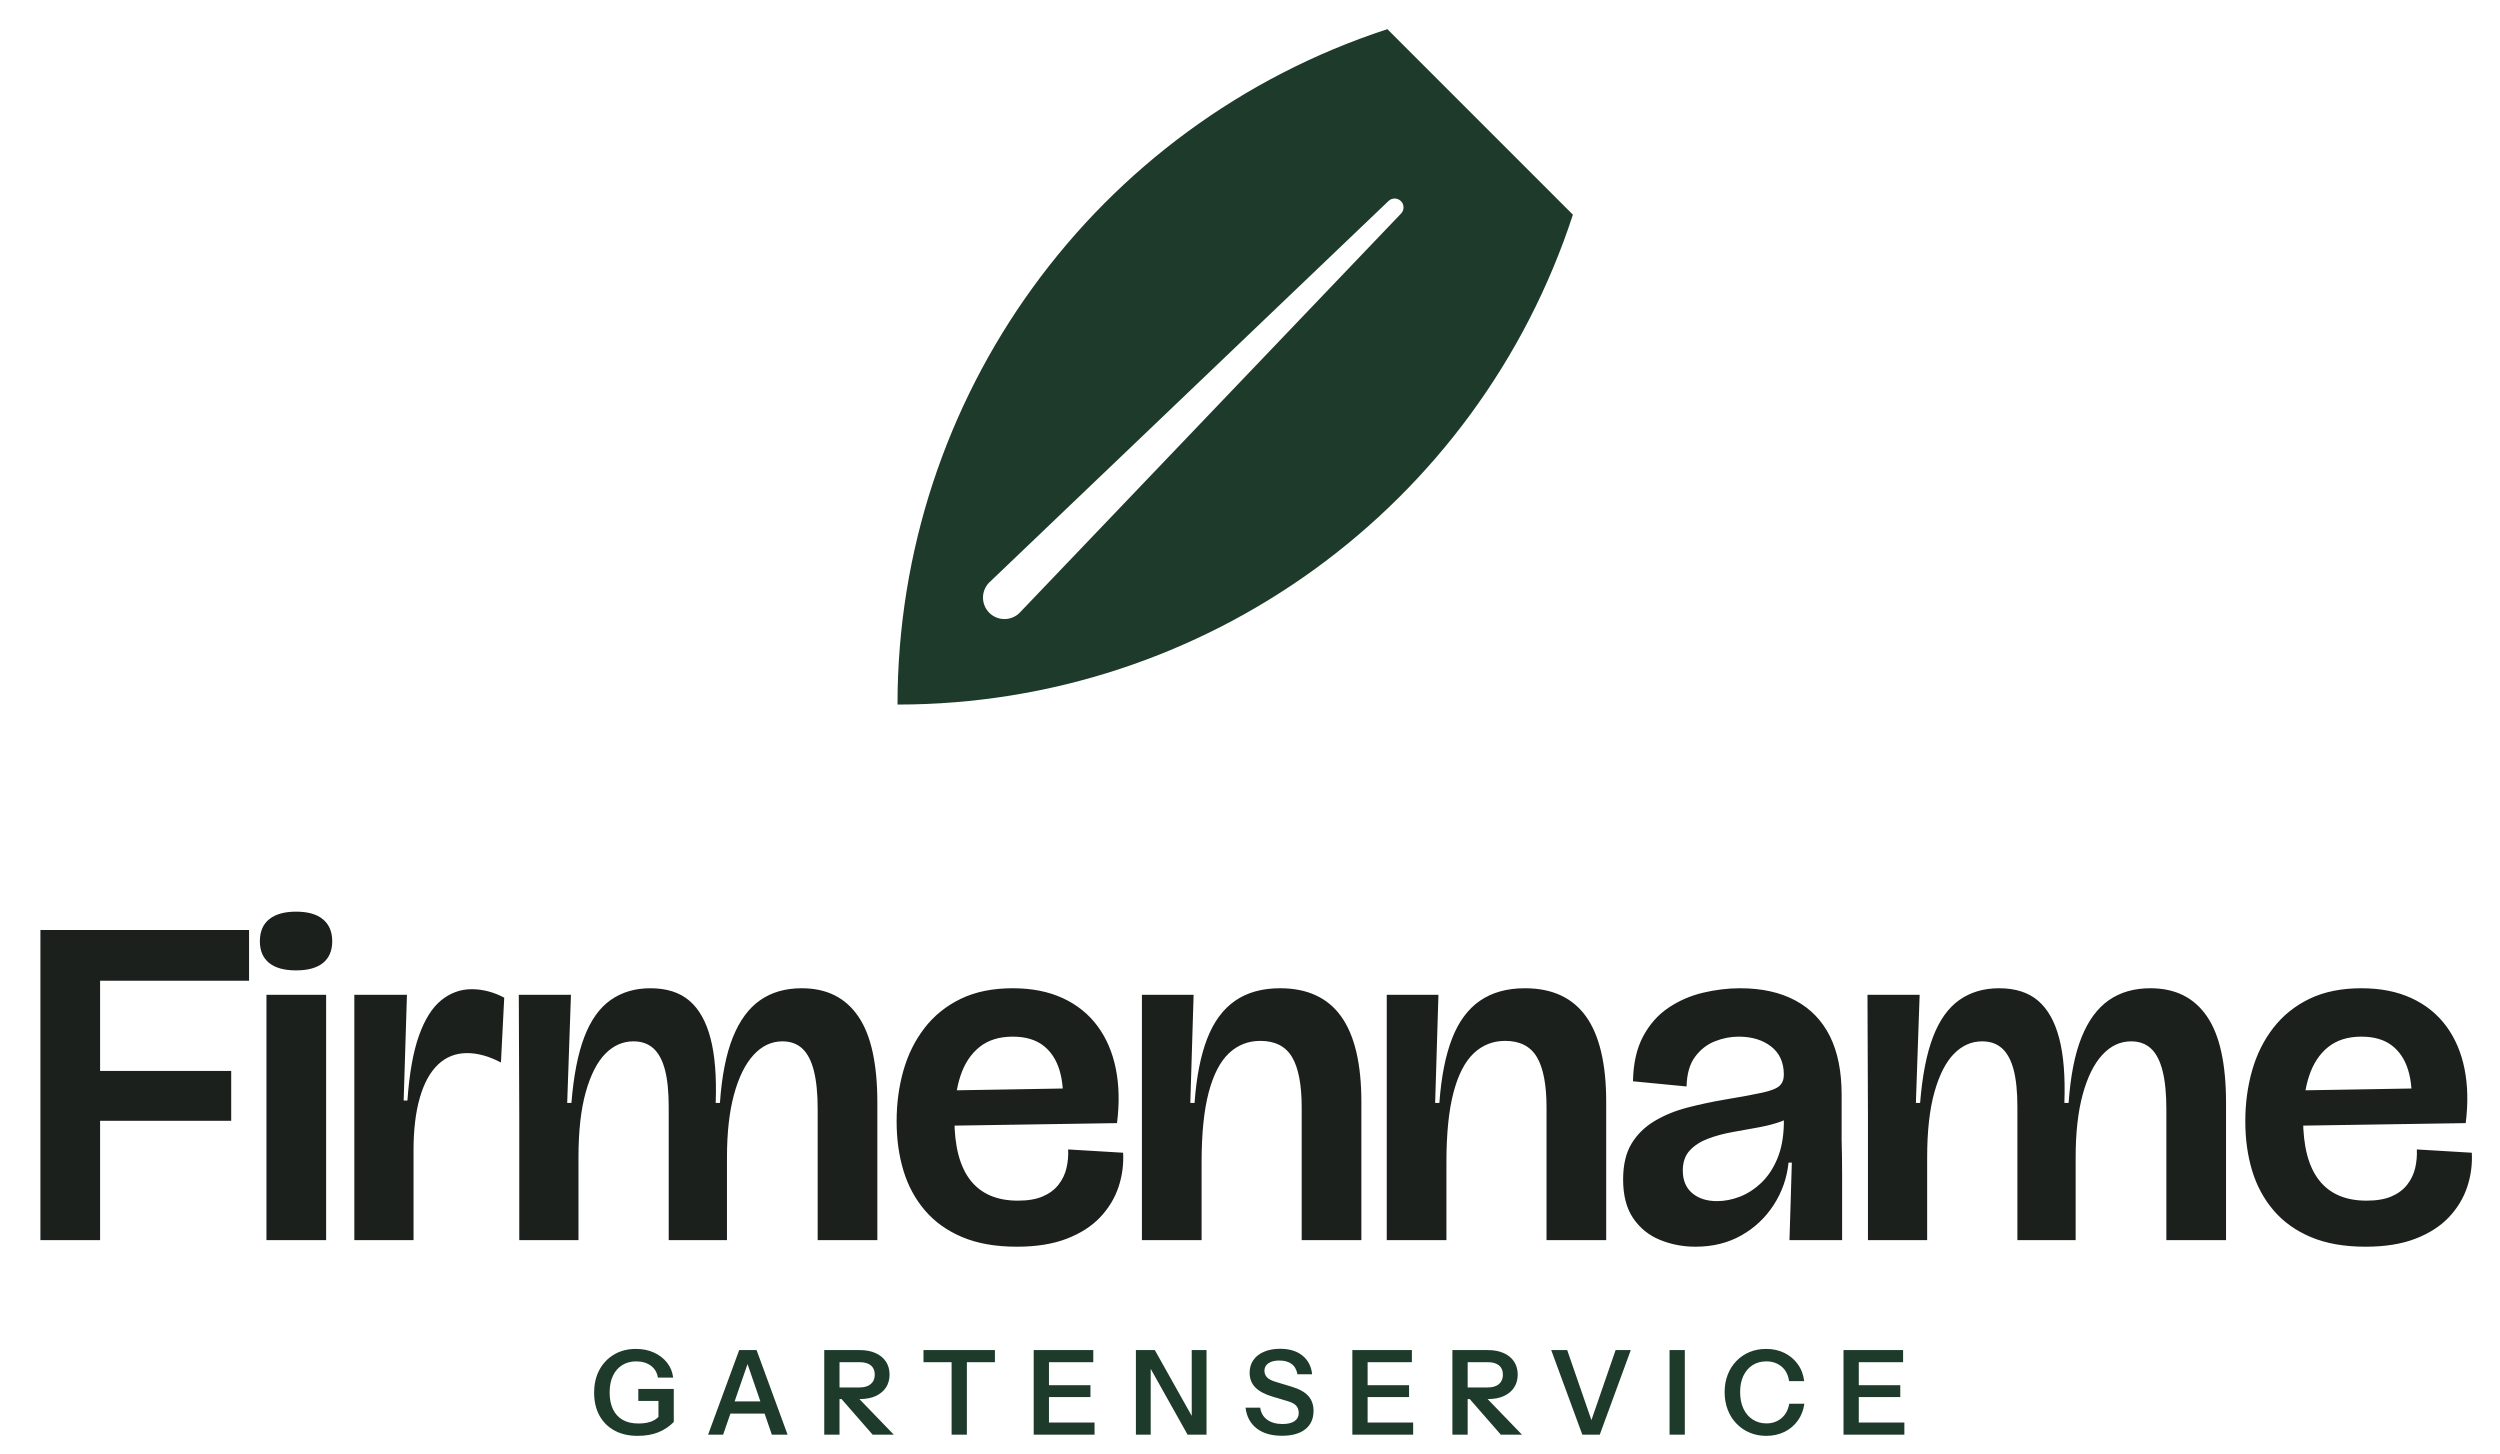
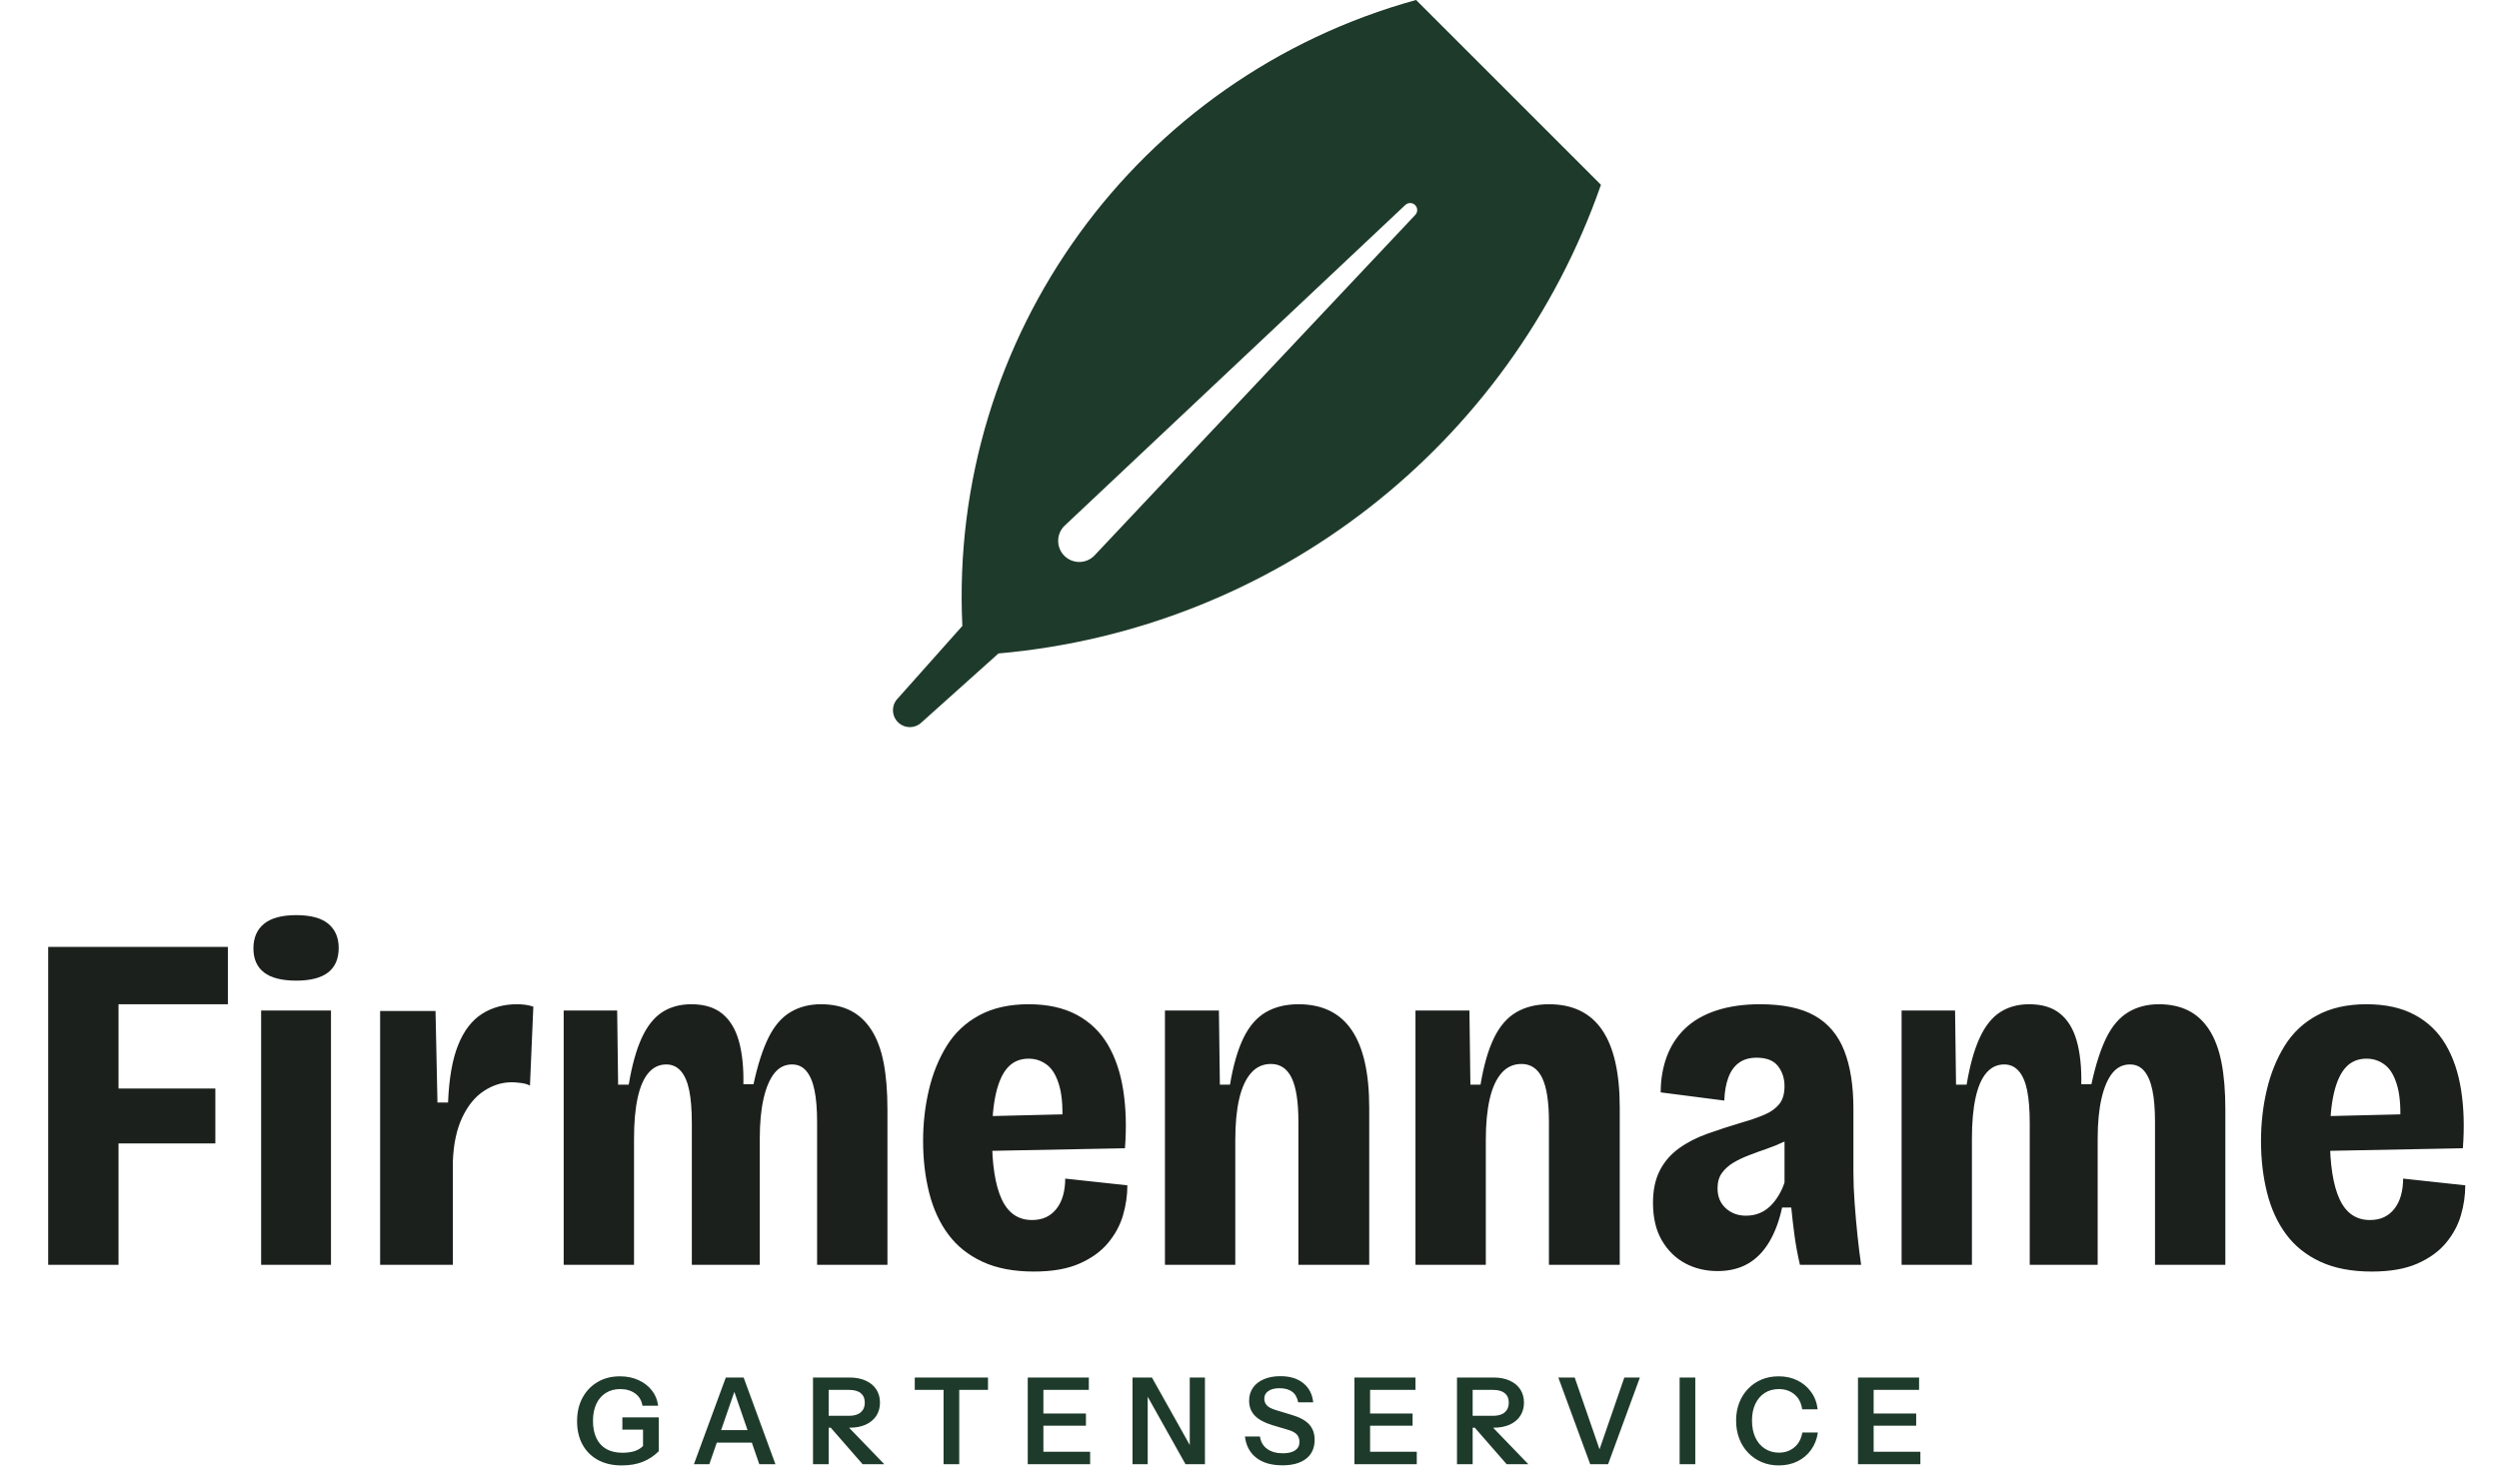
- <svg xmlns="http://www.w3.org/2000/svg" viewBox="0 0 532 309.3" width="532" height="309.3" role="img" aria-label="Firmenname Gartenservice">
-   <path fill="#1E3A2B" fill-rule="evenodd" transform="translate(165.79 -26.47) scale(3.15)" d="M8 56A48 48 0 0 1 41.093 10.373L53.627 22.907A48 48 0 0 1 8 56ZM16.225 49.825L42.024 22.824A0.6 0.6 0 0 0 41.176 21.976L14.175 47.775A1.45 1.45 0 0 0 16.225 49.825Z" />
-   <path fill="#1B201D" transform="translate(4 263.9)" d="M4.6 0V-66H17.3V0ZM10.6 -25.4V-36H45.2V-25.4ZM10.6 -55.2V-66H49V-55.2ZM52.7 0V-52.2H65.4V0ZM59 -57.4Q55.2 -57.4 53.25 -59Q51.3 -60.6 51.3 -63.6Q51.3 -66.7 53.3 -68.3Q55.3 -69.9 59 -69.9Q62.8 -69.9 64.75 -68.25Q66.7 -66.6 66.7 -63.6Q66.7 -60.6 64.75 -59Q62.8 -57.4 59 -57.4ZM71.4 0V-26.6V-52.2H82.6L81.9 -29.7H82.7Q83.3 -38.3 85.15 -43.5Q87 -48.7 89.9 -51.05Q92.8 -53.4 96.4 -53.4Q98.1 -53.4 99.85 -52.95Q101.6 -52.5 103.3 -51.6L102.6 -37.8Q100.7 -38.8 98.9 -39.3Q97.1 -39.8 95.4 -39.8Q91.8 -39.8 89.25 -37.4Q86.7 -35 85.35 -30.35Q84 -25.7 84 -19.1V0ZM106.5 0V-26.2L106.4 -52.2H117.5L116.7 -29.2H117.6Q118.3 -37.9 120.35 -43.25Q122.4 -48.6 125.95 -51.1Q129.5 -53.6 134.4 -53.6Q139.6 -53.6 142.7 -50.95Q145.8 -48.3 147.2 -42.95Q148.6 -37.6 148.3 -29.2H149.2Q149.8 -37.8 151.95 -43.15Q154.1 -48.5 157.75 -51.05Q161.4 -53.6 166.6 -53.6Q170.6 -53.6 173.6 -52.1Q176.6 -50.6 178.65 -47.6Q180.7 -44.6 181.7 -40Q182.7 -35.4 182.7 -29.3V0H170V-27.9Q170 -32.8 169.2 -36Q168.4 -39.2 166.75 -40.75Q165.1 -42.3 162.5 -42.3Q159 -42.3 156.35 -39.4Q153.7 -36.5 152.2 -31Q150.7 -25.5 150.7 -17.6V0H138.3V-28.4Q138.3 -33.2 137.5 -36.25Q136.7 -39.3 135.05 -40.8Q133.4 -42.3 130.8 -42.3Q127.4 -42.3 124.8 -39.65Q122.2 -37 120.65 -31.5Q119.1 -26 119.1 -17.6V0ZM212.4 1.4Q205.6 1.4 200.75 -0.65Q195.9 -2.7 192.8 -6.35Q189.7 -10 188.25 -14.8Q186.8 -19.6 186.8 -25.3Q186.8 -31 188.25 -36.1Q189.7 -41.2 192.75 -45.15Q195.8 -49.1 200.45 -51.35Q205.1 -53.6 211.5 -53.6Q217.6 -53.6 222.15 -51.5Q226.7 -49.4 229.55 -45.55Q232.4 -41.7 233.45 -36.45Q234.5 -31.2 233.7 -24.9L194.7 -24.3V-31.8L224.2 -32.3L222.1 -28Q222.5 -32.8 221.45 -36.2Q220.4 -39.6 217.95 -41.45Q215.5 -43.3 211.5 -43.3Q207.2 -43.3 204.45 -41.1Q201.7 -38.9 200.4 -35Q199.1 -31.1 199.1 -25.8Q199.1 -17.1 202.5 -12.75Q205.9 -8.4 212.6 -8.4Q215.8 -8.4 217.9 -9.3Q220 -10.2 221.25 -11.8Q222.5 -13.4 222.95 -15.35Q223.4 -17.3 223.3 -19.3L235 -18.6Q235.2 -14.8 234 -11.25Q232.8 -7.7 230.1 -4.85Q227.4 -2 223 -0.3Q218.6 1.4 212.4 1.4ZM239 0V-27.2V-52.2H250L249.3 -29.2H250.2Q250.8 -37.5 252.9 -42.9Q255 -48.3 258.85 -50.95Q262.7 -53.6 268.4 -53.6Q277.1 -53.6 281.4 -47.6Q285.7 -41.6 285.7 -29.4V0H273V-28.2Q273 -35.5 270.95 -38.95Q268.9 -42.4 264.2 -42.4Q260.3 -42.4 257.5 -39.75Q254.7 -37.1 253.2 -31.4Q251.7 -25.7 251.7 -16.6V0ZM291.1 0V-27.2V-52.2H302.1L301.4 -29.2H302.3Q302.9 -37.5 305 -42.9Q307.1 -48.3 310.95 -50.95Q314.8 -53.6 320.5 -53.6Q329.2 -53.6 333.5 -47.6Q337.8 -41.6 337.8 -29.4V0H325.1V-28.2Q325.1 -35.5 323.05 -38.95Q321 -42.4 316.3 -42.4Q312.4 -42.4 309.6 -39.75Q306.8 -37.1 305.3 -31.4Q303.8 -25.7 303.8 -16.6V0ZM356.8 1.4Q352.8 1.4 349.25 -0.05Q345.7 -1.5 343.55 -4.65Q341.4 -7.8 341.4 -12.9Q341.4 -17.6 343.2 -20.55Q345 -23.5 348.1 -25.35Q351.2 -27.2 355.05 -28.2Q358.9 -29.2 363 -29.9Q368.4 -30.8 371.1 -31.4Q373.8 -32 374.7 -32.85Q375.6 -33.7 375.6 -35.2Q375.6 -39.1 372.9 -41.2Q370.2 -43.3 366 -43.3Q363.4 -43.3 360.9 -42.3Q358.4 -41.3 356.7 -39Q355 -36.7 354.9 -32.7L343.5 -33.8Q343.6 -39.5 345.65 -43.35Q347.7 -47.2 351.05 -49.45Q354.4 -51.7 358.4 -52.65Q362.4 -53.6 366.3 -53.6Q373.2 -53.6 378.05 -51Q382.9 -48.4 385.4 -43.4Q387.9 -38.4 387.9 -30.9V-21.3Q388 -17.8 388 -14.2Q388 -10.6 388 -7.05Q388 -3.5 388 0H376.8Q376.9 -4.1 377.05 -8.1Q377.2 -12.1 377.3 -16.5H376.6Q376.1 -11.6 373.45 -7.5Q370.8 -3.4 366.55 -1Q362.3 1.4 356.8 1.4ZM361.4 -8.3Q363.8 -8.3 366.25 -9.25Q368.7 -10.2 370.8 -12.2Q372.9 -14.2 374.2 -17.3Q375.5 -20.4 375.6 -24.6V-27L378.3 -27.5Q377.3 -26.1 375.15 -25.3Q373 -24.5 370.25 -24Q367.5 -23.5 364.7 -23Q361.9 -22.5 359.5 -21.6Q357.1 -20.7 355.6 -19.1Q354.1 -17.5 354.1 -14.8Q354.1 -11.7 356.1 -10Q358.1 -8.3 361.4 -8.3ZM393.5 0V-26.2L393.4 -52.2H404.5L403.7 -29.2H404.6Q405.3 -37.9 407.35 -43.25Q409.4 -48.6 412.95 -51.1Q416.5 -53.6 421.4 -53.6Q426.6 -53.6 429.7 -50.95Q432.8 -48.3 434.2 -42.95Q435.6 -37.6 435.3 -29.2H436.2Q436.8 -37.8 438.95 -43.15Q441.1 -48.5 444.75 -51.05Q448.4 -53.6 453.6 -53.6Q457.6 -53.6 460.6 -52.1Q463.6 -50.6 465.65 -47.6Q467.7 -44.6 468.7 -40Q469.7 -35.4 469.7 -29.3V0H457V-27.9Q457 -32.8 456.2 -36Q455.4 -39.2 453.75 -40.75Q452.1 -42.3 449.5 -42.3Q446 -42.3 443.35 -39.4Q440.7 -36.5 439.2 -31Q437.7 -25.5 437.7 -17.6V0H425.3V-28.4Q425.3 -33.2 424.5 -36.25Q423.7 -39.3 422.05 -40.8Q420.4 -42.3 417.8 -42.3Q414.4 -42.3 411.8 -39.65Q409.2 -37 407.65 -31.5Q406.1 -26 406.1 -17.6V0ZM499.4 1.4Q492.6 1.4 487.75 -0.65Q482.9 -2.7 479.8 -6.35Q476.7 -10 475.25 -14.8Q473.8 -19.6 473.8 -25.3Q473.8 -31 475.25 -36.1Q476.7 -41.2 479.75 -45.15Q482.8 -49.1 487.45 -51.35Q492.1 -53.6 498.5 -53.6Q504.6 -53.6 509.15 -51.5Q513.7 -49.4 516.55 -45.55Q519.4 -41.7 520.45 -36.45Q521.5 -31.2 520.7 -24.9L481.7 -24.3V-31.8L511.2 -32.3L509.1 -28Q509.5 -32.8 508.45 -36.2Q507.4 -39.6 504.95 -41.45Q502.5 -43.3 498.5 -43.3Q494.2 -43.3 491.45 -41.1Q488.7 -38.9 487.4 -35Q486.1 -31.1 486.1 -25.8Q486.1 -17.1 489.5 -12.75Q492.9 -8.4 499.6 -8.4Q502.8 -8.4 504.9 -9.3Q507 -10.2 508.25 -11.8Q509.5 -13.4 509.95 -15.35Q510.4 -17.3 510.3 -19.3L522 -18.6Q522.2 -14.8 521 -11.25Q519.8 -7.7 517.1 -4.85Q514.4 -2 510 -0.3Q505.6 1.4 499.4 1.4Z" />
-   <path fill="#1E3A2B" transform="translate(125.5 305.3)" d="M10.18 0.25Q7.33 0.25 5.25 -0.89Q3.18 -2.02 2.05 -4.09Q0.93 -6.15 0.93 -8.93Q0.93 -11.7 2.05 -13.79Q3.18 -15.88 5.18 -17.06Q7.18 -18.25 9.83 -18.25Q11.98 -18.25 13.69 -17.46Q15.4 -16.68 16.46 -15.31Q17.53 -13.95 17.75 -12.15H14.5Q14.25 -13.75 13 -14.68Q11.75 -15.6 9.88 -15.6Q8.18 -15.6 6.9 -14.8Q5.62 -14 4.93 -12.53Q4.23 -11.05 4.23 -9Q4.23 -6.9 4.94 -5.41Q5.65 -3.93 7.01 -3.15Q8.38 -2.38 10.35 -2.38Q11.88 -2.38 12.98 -2.76Q14.08 -3.15 14.75 -3.93L17.88 -2.7Q16.45 -1.25 14.57 -0.5Q12.7 0.25 10.18 0.25ZM14.62 -2.7V-7.95L15.4 -7.18H10.33V-9.73H17.88V-2.7ZM25.18 0 31.8 -18H34.6L28.38 0ZM38.75 0 32.55 -18H35.5L42.1 0ZM28.6 -7.08H38.45V-4.48H28.6ZM49.9 0V-18H57.5Q59.42 -18 60.85 -17.35Q62.27 -16.7 63.04 -15.53Q63.8 -14.35 63.8 -12.78Q63.8 -11.23 63.04 -10.05Q62.27 -8.88 60.85 -8.22Q59.42 -7.58 57.5 -7.58H52.45V-10.05H57.4Q58.97 -10.05 59.81 -10.78Q60.65 -11.5 60.65 -12.78Q60.65 -14.05 59.83 -14.74Q59 -15.43 57.4 -15.43H53.15V0ZM60.2 0 52.17 -9.2H55.82L64.7 0ZM77 0V-15.43H71.02V-18H86.22V-15.43H80.25V0ZM94.47 0V-18H97.72V0ZM96.02 0V-2.58H107.42V0ZM96.02 -8V-10.53H106.55V-8ZM96.02 -15.43V-18H107.15V-15.43ZM116.22 0V-18H120.25L129.02 -2.35L128.1 -2.12V-18H131.25V0H127.22L118.45 -15.65L119.37 -15.88V0ZM147.32 0.23Q143.92 0.23 141.91 -1.34Q139.9 -2.9 139.55 -5.75H142.67Q142.9 -4.1 144.15 -3.19Q145.4 -2.27 147.42 -2.27Q149.1 -2.27 149.99 -2.89Q150.87 -3.5 150.87 -4.6Q150.87 -5.58 150.32 -6.18Q149.77 -6.78 148.47 -7.15L145.22 -8.12Q142.75 -8.88 141.59 -10.1Q140.42 -11.33 140.42 -13.18Q140.42 -14.73 141.22 -15.88Q142.02 -17.03 143.49 -17.65Q144.95 -18.28 146.9 -18.28Q149.9 -18.28 151.69 -16.81Q153.47 -15.35 153.72 -12.85H150.6Q150.32 -14.35 149.35 -15.06Q148.37 -15.78 146.72 -15.78Q145.27 -15.78 144.42 -15.2Q143.57 -14.62 143.57 -13.62Q143.57 -12.8 144.09 -12.23Q144.6 -11.65 146 -11.23L149.3 -10.23Q151.77 -9.5 152.9 -8.25Q154.02 -7 154.02 -5.08Q154.02 -2.53 152.26 -1.15Q150.5 0.23 147.32 0.23ZM162.28 0V-18H165.53V0ZM163.82 0V-2.58H175.22V0ZM163.82 -8V-10.53H174.35V-8ZM163.82 -15.43V-18H174.95V-15.43ZM183.57 0V-18H191.17Q193.1 -18 194.52 -17.35Q195.95 -16.7 196.71 -15.53Q197.47 -14.35 197.47 -12.78Q197.47 -11.23 196.71 -10.05Q195.95 -8.88 194.52 -8.22Q193.1 -7.58 191.17 -7.58H186.12V-10.05H191.07Q192.65 -10.05 193.49 -10.78Q194.32 -11.5 194.32 -12.78Q194.32 -14.05 193.5 -14.74Q192.67 -15.43 191.07 -15.43H186.82V0ZM193.88 0 185.85 -9.2H189.5L198.38 0ZM211.22 0 204.6 -18H208L213.43 -2.3H212.88L218.3 -18H221.53L214.93 0ZM229.78 0V-18H233.03V0ZM250.35 0.25Q248.42 0.25 246.81 -0.44Q245.2 -1.12 244 -2.38Q242.8 -3.62 242.15 -5.33Q241.5 -7.03 241.5 -9.05Q241.5 -11.08 242.15 -12.75Q242.8 -14.43 243.99 -15.66Q245.17 -16.9 246.79 -17.58Q248.4 -18.25 250.35 -18.25Q252.5 -18.25 254.22 -17.4Q255.95 -16.55 257.06 -15.01Q258.18 -13.48 258.43 -11.4H255.22Q254.92 -13.43 253.6 -14.51Q252.27 -15.6 250.38 -15.6Q248.7 -15.6 247.45 -14.8Q246.2 -14 245.5 -12.54Q244.8 -11.08 244.8 -9.08Q244.8 -7.03 245.5 -5.54Q246.2 -4.05 247.47 -3.23Q248.75 -2.4 250.4 -2.4Q252.25 -2.4 253.57 -3.49Q254.9 -4.58 255.25 -6.58H258.47Q258.18 -4.53 257.06 -2.98Q255.95 -1.43 254.22 -0.59Q252.5 0.25 250.35 0.25ZM266.8 0V-18H270.05V0ZM268.35 0V-2.58H279.75V0ZM268.35 -8V-10.53H278.88V-8ZM268.35 -15.43V-18H279.48V-15.43Z" />
+ <svg xmlns="http://www.w3.org/2000/svg" viewBox="0 0 518.7 308" width="518.7" height="308" role="img" aria-label="Firmenname Gartenservice">
+   <path fill="#1E3A2B" fill-rule="evenodd" transform="translate(165.15 -18.64) scale(2.92)" d="M8.959 57.738L14.416 52.846A50 50 0 0 0 57.243 19.523L44.102 6.382A44 44 0 0 0 11.849 50.889L7.262 56.041A1.2 1.2 0 0 0 8.959 57.738ZM21.221 45.901L44.034 21.674A0.5 0.5 0 0 0 43.326 20.966L19.099 43.779A1.5 1.5 0 0 0 21.221 45.901Z" />
+   <path fill="#1B201D" transform="translate(4 262.6)" d="M6 0V-66H20.6V0ZM12.6 -25.2V-36.6H40.7V-25.2ZM12.6 -54.1V-66H43.3V-54.1ZM50.2 0V-52.8H64.7V0ZM57.5 -59Q53 -59 50.8 -60.7Q48.6 -62.4 48.6 -65.7Q48.6 -69 50.8 -70.8Q53 -72.6 57.5 -72.6Q62 -72.6 64.15 -70.8Q66.3 -69 66.3 -65.8Q66.3 -62.4 64.1 -60.7Q61.9 -59 57.5 -59ZM74.9 0V-28.2V-52.7H86.4L86.8 -33.7H89Q89.3 -41.2 91.1 -45.65Q92.9 -50.1 96.05 -52.1Q99.2 -54.1 103.3 -54.1Q104.1 -54.1 104.95 -54Q105.8 -53.9 106.7 -53.6L106 -37.2Q105.3 -37.6 104.15 -37.75Q103 -37.9 102.2 -37.9Q99.2 -37.9 96.45 -36.1Q93.7 -34.3 91.95 -30.6Q90.2 -26.9 90 -21.5V0ZM113 0V-34V-52.8H124.1L124.3 -37.4H126.5Q127.5 -43.4 129.2 -47.1Q130.9 -50.8 133.45 -52.45Q136 -54.1 139.5 -54.1Q143.5 -54.1 145.9 -52.15Q148.3 -50.2 149.35 -46.5Q150.4 -42.8 150.3 -37.5H152.4Q153.7 -43.5 155.5 -47.15Q157.3 -50.8 160.05 -52.45Q162.8 -54.1 166.4 -54.1Q169.9 -54.1 172.5 -52.8Q175.1 -51.5 176.85 -48.8Q178.6 -46.1 179.4 -42Q180.2 -37.9 180.2 -32.3V0H165.6V-29.6Q165.6 -33.7 165.05 -36.3Q164.5 -38.9 163.35 -40.25Q162.2 -41.6 160.4 -41.6Q158.2 -41.6 156.75 -39.8Q155.3 -38 154.5 -34.55Q153.7 -31.1 153.7 -26.2V0H139.6V-29.3Q139.6 -33.6 139.05 -36.25Q138.5 -38.9 137.3 -40.25Q136.1 -41.6 134.3 -41.6Q132.1 -41.6 130.6 -39.85Q129.1 -38.1 128.35 -34.65Q127.6 -31.2 127.6 -26.2V0ZM210.6 1.4Q204.3 1.4 199.9 -0.65Q195.5 -2.7 192.8 -6.35Q190.1 -10 188.85 -15Q187.6 -20 187.6 -25.7Q187.6 -31.2 188.8 -36.3Q190 -41.4 192.5 -45.45Q195 -49.5 199.25 -51.8Q203.5 -54.1 209.5 -54.1Q215.4 -54.1 219.5 -51.9Q223.6 -49.7 225.95 -45.7Q228.3 -41.7 229.15 -36.2Q230 -30.7 229.5 -24.2L198.5 -23.6V-30.8L219.1 -31.3L216.4 -28.2Q216.8 -33.7 215.95 -36.9Q215.1 -40.1 213.4 -41.45Q211.7 -42.8 209.5 -42.8Q206.9 -42.8 205.25 -41.05Q203.6 -39.3 202.75 -35.7Q201.9 -32.1 201.9 -26.5Q201.9 -18 203.9 -13.65Q205.9 -9.3 210.2 -9.3Q211.9 -9.3 213.15 -9.9Q214.4 -10.5 215.3 -11.65Q216.2 -12.8 216.65 -14.4Q217.1 -16 217.1 -17.9L230 -16.5Q230 -13.4 229.1 -10.3Q228.2 -7.2 226 -4.55Q223.8 -1.9 220.05 -0.25Q216.3 1.4 210.6 1.4ZM237.8 0V-33V-52.8H249L249.2 -37.4H251.3Q252.3 -43.4 254.1 -47.1Q255.9 -50.8 258.75 -52.45Q261.6 -54.1 265.5 -54.1Q272.9 -54.1 276.55 -48.75Q280.2 -43.4 280.2 -32.6V0H265.5V-29.7Q265.5 -35.9 264.1 -38.8Q262.7 -41.7 259.8 -41.7Q257.3 -41.7 255.65 -39.8Q254 -37.9 253.2 -34.4Q252.4 -30.9 252.4 -25.9V0ZM289.8 0V-33V-52.8H301L301.2 -37.4H303.3Q304.3 -43.4 306.1 -47.1Q307.9 -50.8 310.75 -52.45Q313.6 -54.1 317.5 -54.1Q324.9 -54.1 328.55 -48.75Q332.2 -43.4 332.2 -32.6V0H317.5V-29.7Q317.5 -35.9 316.1 -38.8Q314.7 -41.7 311.8 -41.7Q309.3 -41.7 307.65 -39.8Q306 -37.9 305.2 -34.4Q304.4 -30.9 304.4 -25.9V0ZM352.5 1.3Q348.8 1.3 345.8 -0.3Q342.8 -1.9 340.95 -5.05Q339.1 -8.2 339.1 -12.9Q339.1 -16.8 340.5 -19.55Q341.9 -22.3 344.45 -24.15Q347 -26 350.35 -27.2Q353.7 -28.4 357.4 -29.5Q360.2 -30.3 362.2 -31.15Q364.2 -32 365.3 -33.35Q366.4 -34.7 366.4 -37.1Q366.4 -39.5 365.05 -41.25Q363.7 -43 360.6 -43Q358.4 -43 356.95 -41.95Q355.5 -40.9 354.75 -38.9Q354 -36.9 353.9 -34.1L340.7 -35.8Q340.7 -39.8 341.95 -43.2Q343.2 -46.6 345.75 -49.05Q348.3 -51.5 352.25 -52.8Q356.2 -54.1 361.3 -54.1Q368.5 -54.1 372.7 -51.7Q376.9 -49.3 378.8 -44.45Q380.7 -39.6 380.7 -32.4V-19.2Q380.7 -16.3 380.95 -12.85Q381.2 -9.4 381.55 -6.05Q381.9 -2.7 382.3 0H369.6Q368.9 -3 368.5 -5.9Q368.1 -8.8 367.8 -11.9H365.9Q365 -7.7 363.2 -4.7Q361.4 -1.7 358.75 -0.2Q356.1 1.3 352.5 1.3ZM358.4 -10.2Q359.9 -10.2 361.15 -10.7Q362.4 -11.2 363.4 -12.15Q364.4 -13.1 365.2 -14.45Q366 -15.8 366.4 -17.1V-28.3L369.5 -27.6Q368.1 -26.4 366.3 -25.55Q364.5 -24.7 362.6 -24.05Q360.7 -23.4 358.9 -22.7Q357.1 -22 355.7 -21.15Q354.3 -20.3 353.4 -19.05Q352.5 -17.8 352.5 -15.9Q352.5 -13.3 354.2 -11.75Q355.9 -10.2 358.4 -10.2ZM390.7 0V-34V-52.8H401.8L402 -37.4H404.2Q405.2 -43.4 406.9 -47.1Q408.6 -50.8 411.15 -52.45Q413.7 -54.1 417.2 -54.1Q421.2 -54.1 423.6 -52.15Q426 -50.2 427.05 -46.5Q428.1 -42.8 428 -37.5H430.1Q431.4 -43.5 433.2 -47.15Q435 -50.8 437.75 -52.45Q440.5 -54.1 444.1 -54.1Q447.6 -54.1 450.2 -52.8Q452.8 -51.5 454.55 -48.8Q456.3 -46.1 457.1 -42Q457.9 -37.9 457.9 -32.3V0H443.3V-29.6Q443.3 -33.7 442.75 -36.3Q442.2 -38.9 441.05 -40.25Q439.9 -41.6 438.1 -41.6Q435.9 -41.6 434.45 -39.8Q433 -38 432.2 -34.55Q431.4 -31.1 431.4 -26.2V0H417.3V-29.3Q417.3 -33.6 416.75 -36.25Q416.2 -38.9 415 -40.25Q413.8 -41.6 412 -41.6Q409.8 -41.6 408.3 -39.85Q406.8 -38.1 406.05 -34.65Q405.3 -31.2 405.3 -26.2V0ZM488.3 1.4Q482 1.4 477.6 -0.65Q473.2 -2.7 470.5 -6.35Q467.8 -10 466.55 -15Q465.3 -20 465.3 -25.7Q465.3 -31.2 466.5 -36.3Q467.7 -41.4 470.2 -45.45Q472.7 -49.5 476.95 -51.8Q481.2 -54.1 487.2 -54.1Q493.1 -54.1 497.2 -51.9Q501.3 -49.7 503.65 -45.7Q506 -41.7 506.85 -36.2Q507.7 -30.7 507.2 -24.2L476.2 -23.6V-30.8L496.8 -31.3L494.1 -28.2Q494.5 -33.7 493.65 -36.9Q492.8 -40.1 491.1 -41.45Q489.4 -42.8 487.2 -42.8Q484.6 -42.8 482.95 -41.05Q481.3 -39.3 480.45 -35.7Q479.6 -32.1 479.6 -26.5Q479.6 -18 481.6 -13.65Q483.6 -9.3 487.9 -9.3Q489.6 -9.3 490.85 -9.9Q492.1 -10.5 493 -11.65Q493.9 -12.8 494.35 -14.4Q494.8 -16 494.8 -17.9L507.7 -16.5Q507.7 -13.4 506.8 -10.3Q505.9 -7.2 503.7 -4.55Q501.5 -1.9 497.75 -0.25Q494 1.4 488.3 1.4Z" />
+   <path fill="#1E3A2B" transform="translate(118.85 304)" d="M10.18 0.25Q7.33 0.25 5.25 -0.89Q3.18 -2.02 2.05 -4.09Q0.93 -6.15 0.93 -8.93Q0.93 -11.7 2.05 -13.79Q3.18 -15.88 5.18 -17.06Q7.18 -18.25 9.83 -18.25Q11.98 -18.25 13.69 -17.46Q15.4 -16.68 16.46 -15.31Q17.53 -13.95 17.75 -12.15H14.5Q14.25 -13.75 13 -14.68Q11.75 -15.6 9.88 -15.6Q8.18 -15.6 6.9 -14.8Q5.62 -14 4.93 -12.53Q4.23 -11.05 4.23 -9Q4.23 -6.9 4.94 -5.41Q5.65 -3.93 7.01 -3.15Q8.38 -2.38 10.35 -2.38Q11.88 -2.38 12.98 -2.76Q14.08 -3.15 14.75 -3.93L17.88 -2.7Q16.45 -1.25 14.57 -0.5Q12.7 0.25 10.18 0.25ZM14.62 -2.7V-7.95L15.4 -7.18H10.33V-9.73H17.88V-2.7ZM25.18 0 31.8 -18H34.6L28.38 0ZM38.75 0 32.55 -18H35.5L42.1 0ZM28.6 -7.08H38.45V-4.48H28.6ZM49.9 0V-18H57.5Q59.42 -18 60.85 -17.35Q62.27 -16.7 63.04 -15.53Q63.8 -14.35 63.8 -12.78Q63.8 -11.23 63.04 -10.05Q62.27 -8.88 60.85 -8.22Q59.42 -7.58 57.5 -7.58H52.45V-10.05H57.4Q58.97 -10.05 59.81 -10.78Q60.65 -11.5 60.65 -12.78Q60.65 -14.05 59.83 -14.74Q59 -15.43 57.4 -15.43H53.15V0ZM60.2 0 52.17 -9.2H55.82L64.7 0ZM77 0V-15.43H71.02V-18H86.22V-15.43H80.25V0ZM94.47 0V-18H97.72V0ZM96.02 0V-2.58H107.42V0ZM96.02 -8V-10.53H106.55V-8ZM96.02 -15.43V-18H107.15V-15.43ZM116.22 0V-18H120.25L129.02 -2.35L128.1 -2.12V-18H131.25V0H127.22L118.45 -15.65L119.37 -15.88V0ZM147.32 0.23Q143.92 0.23 141.91 -1.34Q139.9 -2.9 139.55 -5.75H142.67Q142.9 -4.1 144.15 -3.19Q145.4 -2.27 147.42 -2.27Q149.1 -2.27 149.99 -2.89Q150.87 -3.5 150.87 -4.6Q150.87 -5.58 150.32 -6.18Q149.77 -6.78 148.47 -7.15L145.22 -8.12Q142.75 -8.88 141.59 -10.1Q140.42 -11.33 140.42 -13.18Q140.42 -14.73 141.22 -15.88Q142.02 -17.03 143.49 -17.65Q144.95 -18.28 146.9 -18.28Q149.9 -18.28 151.69 -16.81Q153.47 -15.35 153.72 -12.85H150.6Q150.32 -14.35 149.35 -15.06Q148.37 -15.78 146.72 -15.78Q145.27 -15.78 144.42 -15.2Q143.57 -14.62 143.57 -13.62Q143.57 -12.8 144.09 -12.23Q144.6 -11.65 146 -11.23L149.3 -10.23Q151.77 -9.5 152.9 -8.25Q154.02 -7 154.02 -5.08Q154.02 -2.53 152.26 -1.15Q150.5 0.23 147.32 0.23ZM162.28 0V-18H165.53V0ZM163.82 0V-2.58H175.22V0ZM163.82 -8V-10.53H174.35V-8ZM163.82 -15.43V-18H174.95V-15.43ZM183.57 0V-18H191.17Q193.1 -18 194.52 -17.35Q195.95 -16.7 196.71 -15.53Q197.47 -14.35 197.47 -12.78Q197.47 -11.23 196.71 -10.05Q195.95 -8.88 194.52 -8.22Q193.1 -7.58 191.17 -7.58H186.12V-10.05H191.07Q192.65 -10.05 193.49 -10.78Q194.32 -11.5 194.32 -12.78Q194.32 -14.05 193.5 -14.74Q192.67 -15.43 191.07 -15.43H186.82V0ZM193.88 0 185.85 -9.2H189.5L198.38 0ZM211.22 0 204.6 -18H208L213.43 -2.3H212.88L218.3 -18H221.53L214.93 0ZM229.78 0V-18H233.03V0ZM250.35 0.25Q248.42 0.25 246.81 -0.44Q245.2 -1.12 244 -2.38Q242.8 -3.62 242.15 -5.33Q241.5 -7.03 241.5 -9.05Q241.5 -11.08 242.15 -12.75Q242.8 -14.43 243.99 -15.66Q245.17 -16.9 246.79 -17.58Q248.4 -18.25 250.35 -18.25Q252.5 -18.25 254.22 -17.4Q255.95 -16.55 257.06 -15.01Q258.18 -13.48 258.43 -11.4H255.22Q254.92 -13.43 253.6 -14.51Q252.27 -15.6 250.38 -15.6Q248.7 -15.6 247.45 -14.8Q246.2 -14 245.5 -12.54Q244.8 -11.08 244.8 -9.08Q244.8 -7.03 245.5 -5.54Q246.2 -4.05 247.47 -3.23Q248.75 -2.4 250.4 -2.4Q252.25 -2.4 253.57 -3.49Q254.9 -4.58 255.25 -6.58H258.47Q258.18 -4.53 257.06 -2.98Q255.95 -1.43 254.22 -0.59Q252.5 0.25 250.35 0.25ZM266.8 0V-18H270.05V0ZM268.35 0V-2.58H279.75V0ZM268.35 -8V-10.53H278.88V-8ZM268.35 -15.43V-18H279.48V-15.43Z" />
</svg>
